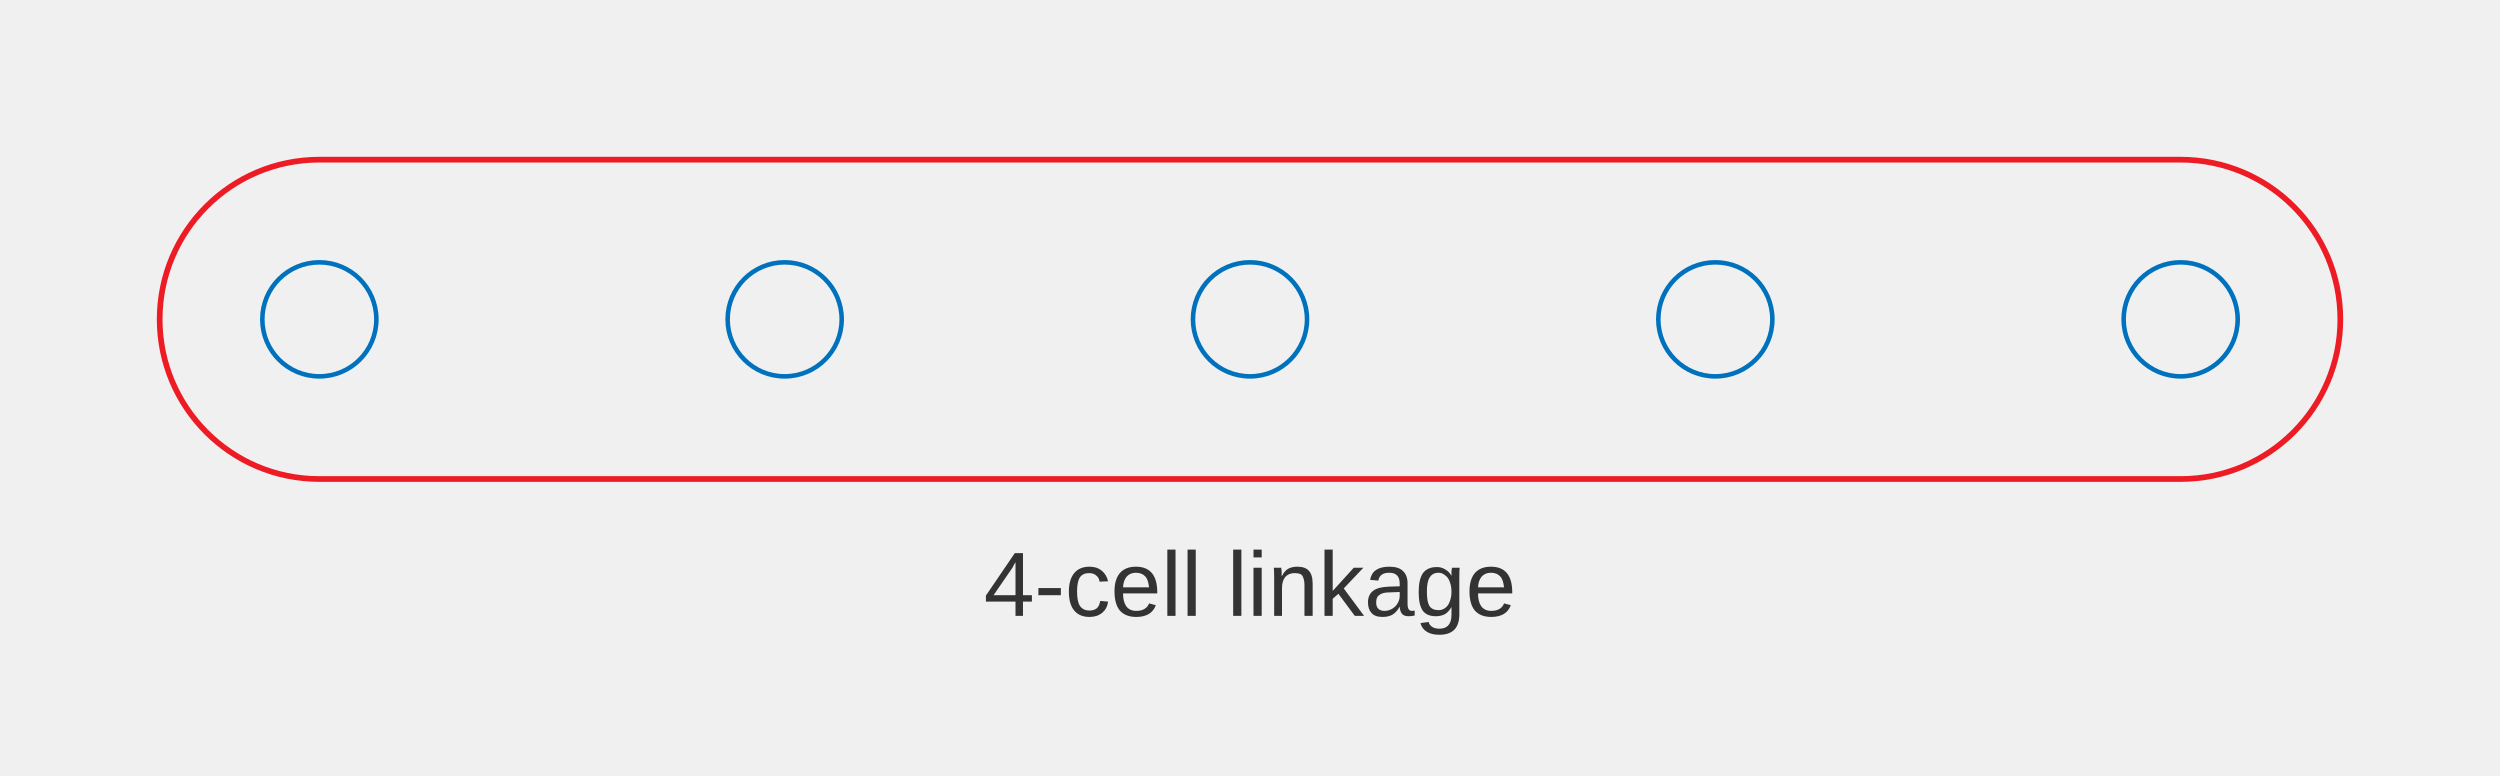
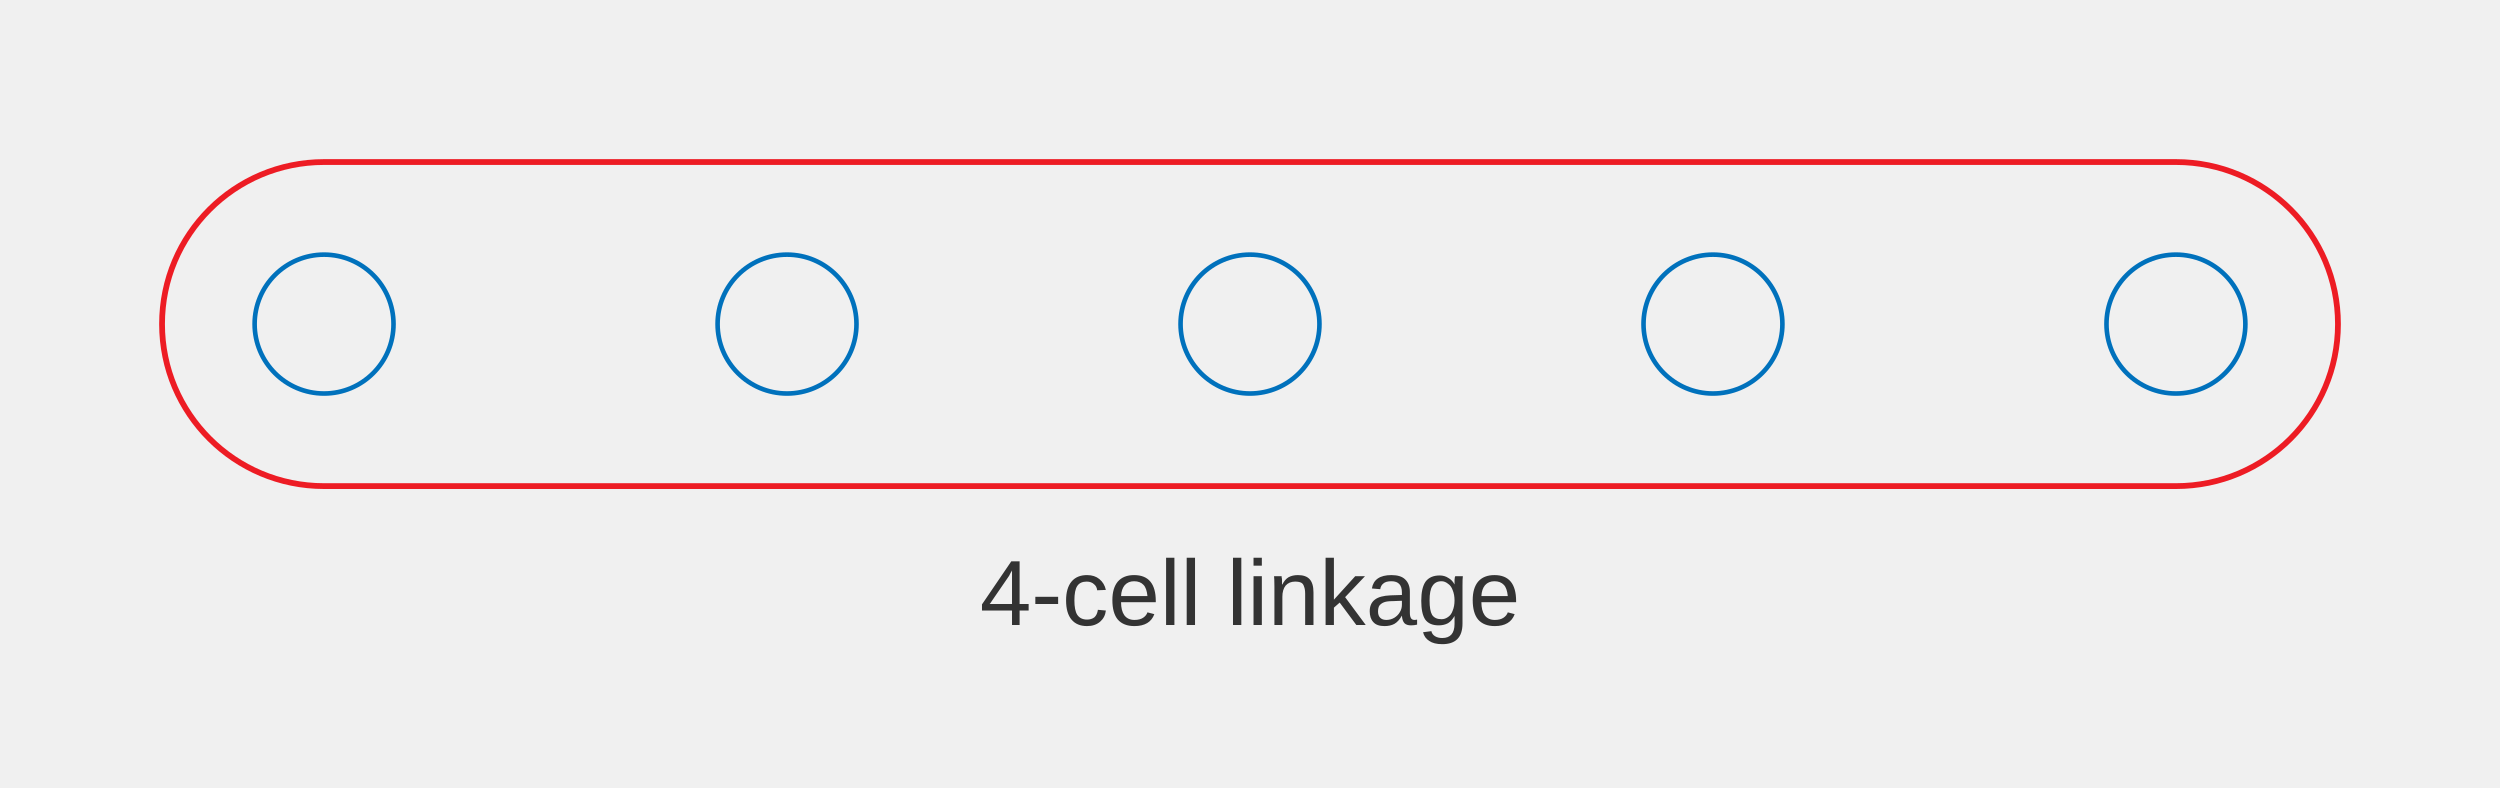
- <svg xmlns="http://www.w3.org/2000/svg" version="1.1" width="109.6mm" height="34mm" viewBox="0 0 109.6 34" data-profile-key="motionsmith-ms4n" data-grid-pitch-mm="20.4" data-hole-diameter-mm="5.0">
+ <svg xmlns="http://www.w3.org/2000/svg" version="1.1" width="108mm" height="34mm" viewBox="0 0 108 34" data-profile-key="motionsmith-ms4n" data-grid-pitch-mm="20" data-hole-diameter-mm="6">
  <defs>
    <style>
      .cut { fill: none; stroke: #ed1c24; stroke-width: 0.25; stroke-miterlimit: 10; }
      .drill { fill: none; stroke: #0071bc; stroke-width: 0.2; stroke-miterlimit: 10; }
      .score { fill: none; stroke: #777777; stroke-width: 0.15; stroke-dasharray: 2 1; }
      .label { fill: #333333; font-family: Arial, Helvetica, sans-serif; font-size: 4px; }
      .tiny { fill: #333333; font-family: Arial, Helvetica, sans-serif; font-size: 3px; }
      .paper { fill: #ffffff; stroke: none; }
    </style>
  </defs>
-   <path d="M 14 7 L 95.6 7 A 7 7 0 0 1 95.6 21 L 14 21 A 7 7 0 0 1 14 7 Z" class="cut linkage-outline" data-cells="4" data-length-mm="81.6" data-pitch-mm="20.4" data-hole-count="5" />
-   <circle cx="14" cy="14" r="2.5" class="drill linkage-hole bracket-hole" data-hole-role="linkage-bracket" data-hole-diameter-mm="5.0" data-hole-index="0" />
-   <circle cx="34.4" cy="14" r="2.5" class="drill linkage-hole bracket-hole" data-hole-role="linkage-bracket" data-hole-diameter-mm="5.0" data-hole-index="1" />
-   <circle cx="54.8" cy="14" r="2.5" class="drill linkage-hole bracket-hole" data-hole-role="linkage-bracket" data-hole-diameter-mm="5.0" data-hole-index="2" />
-   <circle cx="75.2" cy="14" r="2.5" class="drill linkage-hole bracket-hole" data-hole-role="linkage-bracket" data-hole-diameter-mm="5.0" data-hole-index="3" />
-   <circle cx="95.6" cy="14" r="2.5" class="drill linkage-hole bracket-hole" data-hole-role="linkage-bracket" data-hole-diameter-mm="5.0" data-hole-index="4" />
-   <text x="54.8" y="27" class="label" text-anchor="middle">4-cell linkage</text>
+   <path d="M 14 7 L 94 7 A 7 7 0 0 1 94 21 L 14 21 A 7 7 0 0 1 14 7 Z" class="cut linkage-outline" data-cells="4" data-length-mm="80" data-pitch-mm="20" data-hole-count="5" />
+   <circle cx="14" cy="14" r="3" class="drill linkage-hole bracket-hole" data-hole-role="linkage-bracket" data-hole-diameter-mm="6" data-hole-index="0" />
+   <circle cx="34" cy="14" r="3" class="drill linkage-hole bracket-hole" data-hole-role="linkage-bracket" data-hole-diameter-mm="6" data-hole-index="1" />
+   <circle cx="54" cy="14" r="3" class="drill linkage-hole bracket-hole" data-hole-role="linkage-bracket" data-hole-diameter-mm="6" data-hole-index="2" />
+   <circle cx="74" cy="14" r="3" class="drill linkage-hole bracket-hole" data-hole-role="linkage-bracket" data-hole-diameter-mm="6" data-hole-index="3" />
+   <circle cx="94" cy="14" r="3" class="drill linkage-hole bracket-hole" data-hole-role="linkage-bracket" data-hole-diameter-mm="6" data-hole-index="4" />
+   <text x="54" y="27" class="label" text-anchor="middle">4-cell linkage</text>
</svg>
